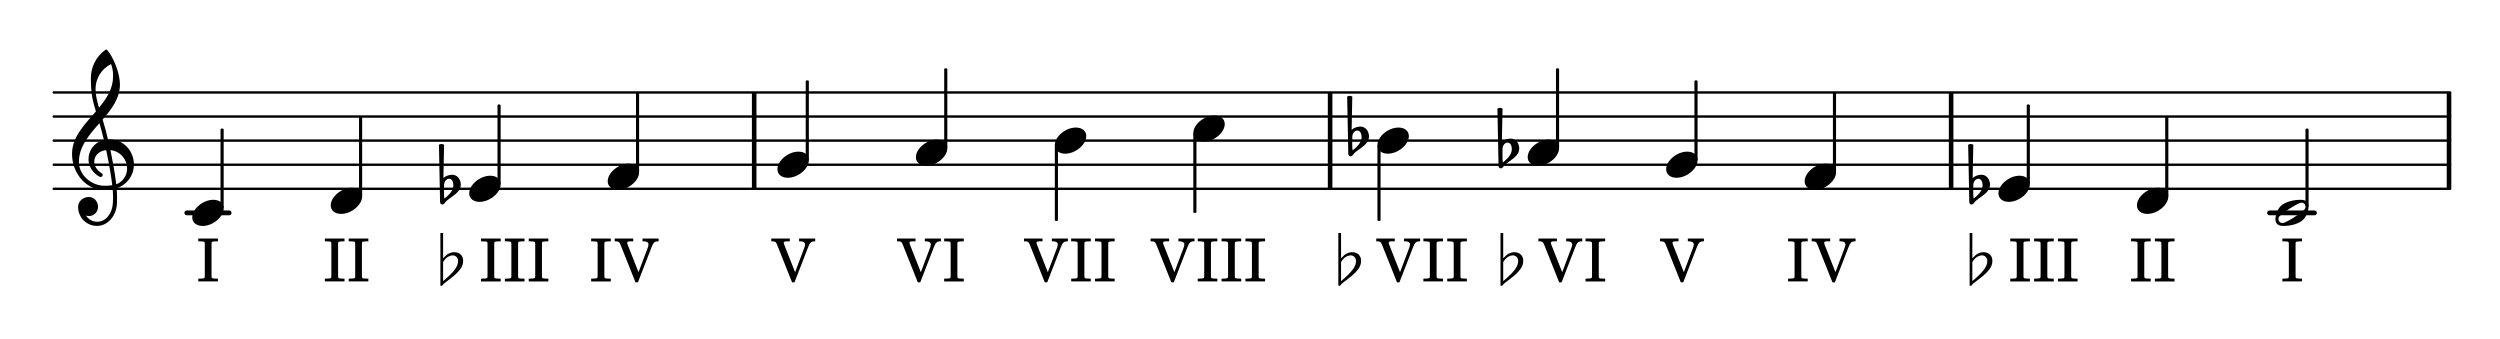
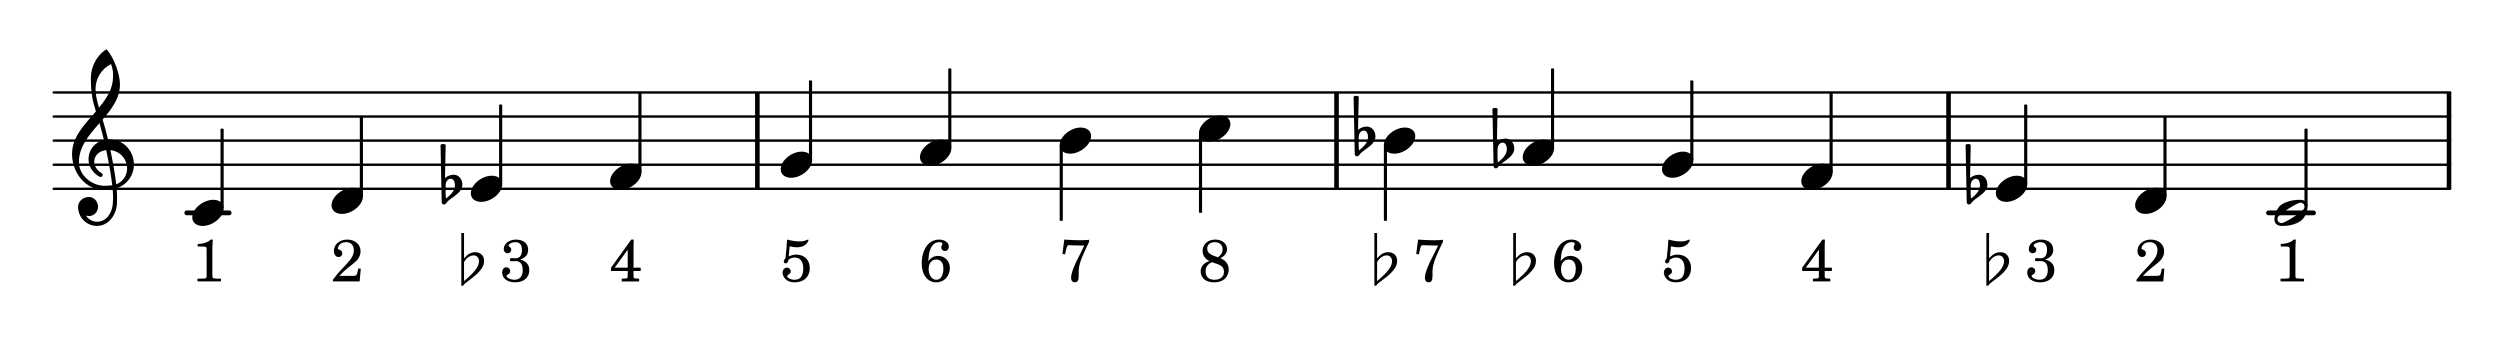
<svg xmlns="http://www.w3.org/2000/svg" xmlns:xlink="http://www.w3.org/1999/xlink" width="517pt" height="70pt" viewBox="0 0 517 70">
  <defs>
    <g>
      <g id="glyph-0-0">
        <path d="M 4.344 -2.703 C 2.25 -2.703 0 -0.844 0 0.938 C 0 1.984 0.844 2.703 2.156 2.703 C 4.25 2.703 6.5 0.844 6.5 -0.938 C 6.5 -1.984 5.656 -2.703 4.344 -2.703 Z M 4.344 -2.703 " />
      </g>
      <g id="glyph-0-1">
        <path d="M 5.297 12.656 L 5.312 11.797 L 5.234 11.797 C 4.266 11.797 3.422 11.281 2.906 10.5 C 3.109 10.578 3.312 10.625 3.531 10.625 C 4.562 10.625 5.422 9.766 5.422 8.719 C 5.422 7.609 4.609 6.672 3.531 6.672 C 2.344 6.672 1.297 7.562 1.297 8.719 C 1.297 10.891 3.031 12.656 5.172 12.656 Z M 9.188 4.047 C 8.938 1.812 8.359 -1.234 7.984 -3.016 C 10.125 -2.781 11.438 -1.016 11.438 0.781 C 11.438 2.25 10.531 3.562 9.188 4.047 Z M 1.469 -0.562 C 1.469 -3.75 3.578 -6.172 5.719 -8.594 C 6.062 -7.438 6.359 -6.25 6.641 -5.094 C 4.609 -4.641 3.453 -2.922 3.453 -1.172 C 3.453 1.312 5.656 2.547 5.953 2.547 C 6.203 2.547 6.391 2.328 6.391 2.109 C 6.391 2.016 6.359 1.906 6.25 1.812 C 5.141 1.172 4.641 0.234 4.641 -0.641 C 4.641 -1.797 5.531 -2.844 7.109 -3.016 C 7.797 0.203 8.234 2.969 8.359 4.25 C 7.672 4.359 6.75 4.359 6.734 4.359 C 4.281 4.359 1.469 2.328 1.469 -0.562 Z M 4.984 -11.016 C 2.656 -8.328 0.047 -5.75 0.047 -2.234 C 0.047 1.641 2.828 5.219 6.672 5.219 C 7.562 5.219 8.344 5.078 8.453 5.062 C 8.5 5.672 8.531 6.281 8.531 6.891 C 8.531 7.25 8.5 7.625 8.484 7.984 C 8.359 9.953 7.172 11.75 5.312 11.797 L 5.297 12.656 C 7.562 12.594 9.188 10.484 9.328 8.109 C 9.344 7.734 9.359 7.328 9.359 6.953 C 9.359 6.25 9.328 5.562 9.266 4.859 C 11.375 4.188 12.844 2.219 12.844 -0.047 C 12.844 -2.688 10.844 -5.234 7.75 -5.234 C 7.625 -5.234 7.531 -5.219 7.484 -5.219 C 7.156 -6.594 6.797 -7.984 6.375 -9.344 C 8.25 -11.516 9.953 -13.75 9.953 -16.594 C 9.953 -18.844 8.672 -22.141 7.312 -23.734 C 7.188 -23.828 7.031 -23.828 6.906 -23.734 C 5.047 -22.375 3.938 -20.203 3.938 -17.906 C 3.938 -14.406 4.406 -12.922 4.984 -11.016 Z M 8.531 -18.25 C 8.531 -15.734 7.219 -13.719 5.625 -11.797 C 5.141 -13.375 4.906 -14.625 4.906 -15.656 C 4.906 -17.844 6.156 -19.859 8.125 -20.812 C 8.547 -19.562 8.531 -18.922 8.531 -18.25 Z M 8.531 -18.25 " />
      </g>
      <g id="glyph-0-2">
        <path d="M 0.531 -0.812 C 0.562 -1.469 0.969 -2.078 1.594 -2.078 C 2.172 -2.078 2.453 -1.391 2.453 -0.734 C 2.453 0.438 1.5 1.281 0.594 2.031 C 0.531 1.594 0.516 1.156 0.516 0.719 L 0.516 0.5 Z M -0.297 2.75 C -0.297 3.031 -0.094 3.25 0.156 3.25 C 0.578 3.25 0.75 2.75 1.062 2.484 C 2.266 1.453 3.984 0.719 3.984 -0.875 C 3.984 -1.953 3.25 -2.906 2.219 -2.906 C 1.547 -2.906 0.891 -2.656 0.391 -2.234 L 0.531 -9.109 C 0.375 -9.203 0.172 -9.266 0 -9.266 C -0.172 -9.266 -0.375 -9.203 -0.531 -9.109 Z M -0.297 2.75 " />
      </g>
      <g id="glyph-0-3">
        <path d="M 6.25 -1.297 C 6.25 -1.094 6.172 -0.891 6.031 -0.734 C 5.5 -0.078 2.234 2.109 1.453 2.109 C 1 2.109 0.625 1.75 0.625 1.297 C 0.625 1.094 0.672 0.891 0.812 0.734 C 1.359 0.078 4.641 -2.109 5.422 -2.109 C 5.875 -2.109 6.25 -1.75 6.25 -1.297 Z M 5.219 -2.703 C 3.234 -2.703 1.969 -2.047 1.469 -1.719 C 0.312 -0.938 0 0.781 0 1.297 C 0 2.438 0.844 2.703 1.656 2.703 C 3.641 2.703 4.875 2.047 5.375 1.719 C 6.531 0.938 6.859 -0.781 6.859 -1.297 C 6.859 -2.438 6.031 -2.703 5.219 -2.703 Z M 5.219 -2.703 " />
      </g>
      <g id="glyph-1-0">
-         <path d="M 0.469 -8.297 L 0.719 -8.297 C 1.422 -8.281 1.641 -8.25 1.75 -8.125 C 1.812 -8.016 1.812 -7.984 1.812 -7.359 L 1.812 -1.516 C 1.812 -0.891 1.812 -0.859 1.75 -0.75 C 1.641 -0.625 1.422 -0.578 0.719 -0.578 L 0.469 -0.578 L 0.469 0 L 4.531 0 L 4.531 -0.578 L 4.297 -0.578 C 3.609 -0.578 3.375 -0.609 3.266 -0.75 C 3.203 -0.859 3.203 -0.891 3.203 -1.516 L 3.203 -7.359 C 3.203 -8 3.203 -8.016 3.266 -8.125 C 3.375 -8.25 3.594 -8.281 4.297 -8.297 L 4.531 -8.297 L 4.531 -8.875 L 0.469 -8.875 Z M 0.469 -8.297 " />
+         <path d="M 3.953 -8.656 C 3.547 -8.156 2.406 -7.766 1.281 -7.75 L 1.281 -7.219 L 2.359 -7.219 C 3.078 -7.203 3.141 -7.125 3.125 -6.438 L 3.125 -1.516 C 3.125 -0.891 3.125 -0.859 3.047 -0.75 C 2.953 -0.625 2.719 -0.578 2.031 -0.578 L 1.234 -0.578 L 1.234 0 L 6.094 0 L 6.094 -0.578 L 5.422 -0.578 C 4.734 -0.578 4.5 -0.625 4.406 -0.75 C 4.312 -0.859 4.312 -0.875 4.312 -1.516 L 4.312 -6.594 C 4.312 -7.281 4.344 -7.859 4.406 -8.656 Z M 3.953 -8.656 " />
      </g>
      <g id="glyph-1-1">
-         <path d="M 4.828 -1.906 L 2.578 -7.609 C 2.516 -7.766 2.484 -7.938 2.484 -8 C 2.484 -8.219 2.688 -8.297 3.25 -8.297 L 3.734 -8.297 L 3.734 -8.875 L -0.094 -8.875 L -0.094 -8.297 L 0.141 -8.297 C 0.719 -8.281 0.891 -8.156 1.094 -7.609 L 4.203 0.188 L 4.703 0.188 L 7.531 -7.094 C 7.891 -8.047 8.156 -8.281 8.859 -8.297 L 8.984 -8.297 L 8.984 -8.875 L 5.656 -8.875 L 5.656 -8.297 L 5.891 -8.297 C 6.516 -8.297 6.891 -8.047 6.891 -7.656 C 6.891 -7.484 6.828 -7.219 6.734 -6.969 Z M 4.828 -1.906 " />
+         <path d="M 6.203 -2.656 L 5.672 -2.656 L 5.547 -2.031 C 5.391 -1.234 5.281 -1.156 4.531 -1.156 L 1.766 -1.156 C 2.625 -2.047 2.906 -2.297 3.688 -2.922 C 4.812 -3.781 5.281 -4.203 5.578 -4.578 C 5.969 -5.109 6.156 -5.656 6.156 -6.266 C 6.156 -7.656 5 -8.656 3.391 -8.656 C 1.828 -8.656 0.641 -7.656 0.641 -6.344 C 0.641 -5.578 1.031 -5.047 1.609 -5.047 C 2.062 -5.047 2.375 -5.344 2.375 -5.797 C 2.375 -6.094 2.203 -6.375 1.938 -6.5 C 1.484 -6.672 1.469 -6.703 1.469 -6.859 C 1.469 -7.047 1.594 -7.328 1.766 -7.531 C 2.062 -7.922 2.562 -8.125 3.141 -8.125 C 4.172 -8.125 4.766 -7.5 4.766 -6.469 C 4.766 -5.562 4.344 -4.734 3.312 -3.656 C 2.406 -2.688 1.844 -2.094 1.641 -1.859 C 1.188 -1.344 0.969 -1.062 0.438 -0.344 L 0.438 0 L 5.969 0 Z M 6.203 -2.656 " />
+       </g>
+       <g id="glyph-1-2">
+         <path d="M 4.25 -4.531 C 5.375 -4.938 5.891 -5.562 5.891 -6.547 C 5.891 -7.828 4.906 -8.656 3.375 -8.656 C 1.938 -8.656 0.844 -7.812 0.844 -6.688 C 0.844 -6.188 1.188 -5.828 1.656 -5.828 C 2.094 -5.828 2.391 -6.125 2.391 -6.562 C 2.391 -6.844 2.281 -7 2 -7.188 C 1.875 -7.281 1.844 -7.328 1.844 -7.422 C 1.844 -7.766 2.562 -8.125 3.266 -8.125 C 4.141 -8.125 4.609 -7.578 4.609 -6.531 C 4.609 -5.391 4.141 -4.781 3.266 -4.781 C 3.156 -4.781 2.953 -4.797 2.766 -4.812 C 2.672 -4.828 2.562 -4.828 2.5 -4.828 C 2.234 -4.828 2.109 -4.703 2.109 -4.484 C 2.109 -4.281 2.219 -4.188 2.5 -4.188 C 2.562 -4.188 2.672 -4.188 2.781 -4.188 C 3.031 -4.203 3.219 -4.203 3.359 -4.203 C 4.266 -4.203 4.766 -3.547 4.766 -2.344 C 4.766 -1.062 4.141 -0.344 3.031 -0.344 C 2.266 -0.344 1.422 -0.766 1.422 -1.141 C 1.422 -1.25 1.453 -1.281 1.688 -1.422 C 2.031 -1.625 2.172 -1.828 2.172 -2.141 C 2.172 -2.578 1.828 -2.922 1.391 -2.922 C 0.859 -2.922 0.516 -2.484 0.516 -1.828 C 0.516 -0.641 1.609 0.188 3.188 0.188 C 4.969 0.188 6.125 -0.797 6.125 -2.312 C 6.125 -3.469 5.531 -4.172 4.25 -4.531 Z M 4.25 -4.531 " />
+       </g>
+       <g id="glyph-1-3">
+         <path d="M 4.531 -8.656 L 0.344 -2.844 L 0.344 -2.156 L 3.797 -2.156 L 3.797 -1.516 C 3.797 -0.891 3.797 -0.859 3.719 -0.75 C 3.625 -0.609 3.391 -0.578 2.688 -0.578 L 2.562 -0.578 L 2.562 0 L 6.156 0 L 6.156 -0.578 L 6.094 -0.578 C 5.391 -0.578 5.172 -0.609 5.062 -0.75 C 5 -0.859 5 -0.875 5 -1.516 L 5 -2.156 L 6.484 -2.156 L 6.484 -2.844 L 5 -2.844 L 5 -6.203 C 5 -7.734 5 -7.766 5.047 -8.656 Z M 3.797 -2.844 L 1.094 -2.844 L 3.797 -6.562 Z M 3.797 -2.844 " />
+       </g>
+       <g id="glyph-1-4">
+         <path d="M 2.016 -7.266 C 2.688 -7.109 3.016 -7.062 3.5 -7.062 C 4.547 -7.062 5.312 -7.422 5.719 -8.109 C 5.859 -8.328 5.906 -8.453 5.906 -8.547 C 5.906 -8.625 5.875 -8.656 5.797 -8.656 C 5.766 -8.656 5.719 -8.641 5.641 -8.609 C 5.047 -8.344 4.719 -8.281 4.016 -8.281 C 3.219 -8.281 2.734 -8.359 1.469 -8.656 C 1.422 -7.625 1.312 -6.312 1.141 -4.781 C 0.891 -4.516 0.797 -4.359 0.797 -4.156 C 0.797 -3.891 0.953 -3.734 1.188 -3.734 C 1.516 -3.734 1.703 -4 1.75 -4.484 C 2.172 -4.797 2.578 -4.938 3.078 -4.938 C 4.188 -4.938 4.828 -4.094 4.828 -2.688 C 4.828 -1.859 4.625 -1.156 4.25 -0.781 C 4.016 -0.516 3.5 -0.344 3 -0.344 C 2.266 -0.344 1.5 -0.719 1.5 -1.109 C 1.5 -1.188 1.578 -1.297 1.719 -1.375 C 2.109 -1.609 2.219 -1.766 2.219 -2.109 C 2.219 -2.531 1.875 -2.859 1.438 -2.859 C 0.953 -2.859 0.547 -2.406 0.547 -1.828 C 0.547 -1.219 0.906 -0.609 1.469 -0.219 C 1.875 0.047 2.375 0.188 3.031 0.188 C 4.953 0.188 6.172 -0.953 6.172 -2.75 C 6.172 -4.422 5.062 -5.547 3.391 -5.547 C 2.859 -5.547 2.484 -5.453 1.812 -5.172 Z M 2.016 -7.266 " />
+       </g>
+       <g id="glyph-1-5">
+         <path d="M 1.875 -4.188 C 2 -5.719 2.062 -6.125 2.344 -6.75 C 2.688 -7.625 3.344 -8.125 4.125 -8.125 C 4.547 -8.125 4.812 -8 4.812 -7.766 C 4.812 -7.719 4.797 -7.688 4.75 -7.594 C 4.625 -7.359 4.562 -7.188 4.562 -7.016 C 4.562 -6.609 4.875 -6.297 5.312 -6.297 C 5.797 -6.297 6.125 -6.672 6.125 -7.188 C 6.125 -8.031 5.281 -8.656 4.109 -8.656 C 3.094 -8.656 2.156 -8.172 1.562 -7.359 C 0.891 -6.406 0.516 -5.125 0.516 -3.781 C 0.516 -1.375 1.703 0.188 3.516 0.188 C 4.312 0.188 4.984 -0.094 5.5 -0.625 C 6.031 -1.172 6.344 -1.969 6.344 -2.75 C 6.344 -4.203 5.312 -5.281 3.906 -5.281 C 3.078 -5.281 2.453 -4.953 1.875 -4.188 Z M 3.562 -4.531 C 4.469 -4.531 5 -3.844 5 -2.672 C 5 -1.234 4.438 -0.344 3.547 -0.344 C 2.969 -0.344 2.547 -0.641 2.25 -1.234 C 2.047 -1.625 1.953 -2.047 1.953 -2.5 C 1.953 -3.766 2.562 -4.531 3.562 -4.531 Z M 3.562 -4.531 " />
+       </g>
+       <g id="glyph-1-6">
+         <path d="M 0.719 -5.688 L 1.266 -5.594 L 1.484 -6.562 C 1.672 -7.375 1.766 -7.5 2.109 -7.5 C 2.172 -7.5 2.281 -7.5 2.391 -7.484 C 3.891 -7.422 3.891 -7.422 4.469 -7.422 C 4.625 -7.422 4.906 -7.422 5.25 -7.422 L 4.422 -5.75 C 3.5 -3.938 3.391 -3.719 3.094 -2.953 C 2.703 -2.031 2.516 -1.25 2.516 -0.734 C 2.516 -0.172 2.797 0.172 3.281 0.172 C 3.875 0.172 4.109 -0.219 4.094 -1.297 C 4.031 -3.062 4.25 -3.922 5.578 -6.797 C 5.75 -7.188 5.938 -7.578 6.125 -7.953 C 6.141 -7.984 6.172 -8.094 6.25 -8.25 L 6.25 -8.609 C 5.516 -8.547 5.109 -8.516 4.359 -8.516 C 3.281 -8.516 2.438 -8.562 1.109 -8.656 Z M 0.719 -5.688 " />
+       </g>
+       <g id="glyph-1-7">
+         <path d="M 4.594 -4.797 C 5.516 -5.281 5.953 -5.906 5.953 -6.703 C 5.953 -7.828 4.938 -8.656 3.5 -8.656 C 2 -8.656 0.906 -7.672 0.906 -6.312 C 0.906 -5.781 1.109 -5.219 1.453 -4.844 C 1.656 -4.594 1.859 -4.469 2.297 -4.234 C 1.766 -4.016 1.531 -3.891 1.25 -3.672 C 0.781 -3.281 0.5 -2.688 0.5 -2.062 C 0.5 -1.391 0.844 -0.719 1.359 -0.344 C 1.828 0 2.5 0.188 3.281 0.188 C 4.188 0.188 4.953 -0.062 5.469 -0.5 C 5.984 -0.969 6.312 -1.719 6.312 -2.469 C 6.312 -3.172 6.031 -3.797 5.531 -4.25 C 5.281 -4.469 5.062 -4.594 4.594 -4.797 Z M 3.281 -5.281 C 2.281 -5.641 1.859 -6.109 1.859 -6.828 C 1.859 -7.609 2.5 -8.125 3.469 -8.125 C 4.422 -8.125 5.047 -7.531 5.047 -6.625 C 5.047 -5.984 4.797 -5.578 4.094 -4.984 Z M 4 -3.578 C 4.938 -3.25 5.328 -2.766 5.328 -1.953 C 5.328 -0.969 4.547 -0.344 3.344 -0.344 C 2.188 -0.344 1.531 -0.969 1.531 -2.062 C 1.531 -2.984 1.906 -3.547 2.859 -3.984 Z M 4 -3.578 " />
      </g>
      <g id="glyph-2-0">
        <path d="M 4.312 -10.016 L 4.312 0.891 L 4.672 0.891 C 4.969 0.484 5.156 0.312 5.844 -0.172 C 6.625 -0.734 7.422 -1.406 7.922 -1.938 C 8.719 -2.797 9.016 -3.438 9.016 -4.297 C 9.016 -5.344 8.266 -6.047 7.188 -6.047 C 6.812 -6.047 6.422 -5.953 6.031 -5.766 C 5.688 -5.578 5.391 -5.344 4.875 -4.781 L 4.875 -10.016 Z M 4.875 -4.016 C 5.344 -4.75 5.672 -5.031 6.281 -5.281 C 6.5 -5.344 6.688 -5.391 6.875 -5.391 C 7.484 -5.391 7.969 -4.891 7.969 -4.25 C 7.969 -3.094 7.219 -2.062 4.875 -0.062 Z M 4.875 -4.016 " />
      </g>
    </g>
  </defs>
-   <path fill="none" stroke-width="9.465" stroke-linecap="butt" stroke-linejoin="miter" stroke="rgb(0%, 0%, 0%)" stroke-opacity="1" stroke-miterlimit="10" d="M 2159.648 7939.57 L 2159.648 8138.828 " transform="matrix(0.1, 0, 0, -0.1, -60, 833)" />
+   <path fill="none" stroke-width="9.465" stroke-linecap="butt" stroke-linejoin="miter" stroke="rgb(0%, 0%, 0%)" stroke-opacity="1" stroke-miterlimit="10" d="M 2166.211 7939.57 L 2166.211 8138.828 " transform="matrix(0.1, 0, 0, -0.1, -60, 833)" />
  <path fill="none" stroke-width="4.981" stroke-linecap="round" stroke-linejoin="miter" stroke="rgb(0%, 0%, 0%)" stroke-opacity="1" stroke-miterlimit="10" d="M 711.133 7939.57 L 5666.797 7939.57 " transform="matrix(0.1, 0, 0, -0.1, -60, 833)" />
  <path fill="none" stroke-width="4.981" stroke-linecap="round" stroke-linejoin="miter" stroke="rgb(0%, 0%, 0%)" stroke-opacity="1" stroke-miterlimit="10" d="M 711.133 7989.375 L 5666.797 7989.375 " transform="matrix(0.1, 0, 0, -0.1, -60, 833)" />
  <path fill="none" stroke-width="4.981" stroke-linecap="round" stroke-linejoin="miter" stroke="rgb(0%, 0%, 0%)" stroke-opacity="1" stroke-miterlimit="10" d="M 711.133 8039.219 L 5666.797 8039.219 " transform="matrix(0.1, 0, 0, -0.1, -60, 833)" />
  <path fill="none" stroke-width="4.981" stroke-linecap="round" stroke-linejoin="miter" stroke="rgb(0%, 0%, 0%)" stroke-opacity="1" stroke-miterlimit="10" d="M 711.133 8089.023 L 5666.797 8089.023 " transform="matrix(0.1, 0, 0, -0.1, -60, 833)" />
  <path fill="none" stroke-width="4.981" stroke-linecap="round" stroke-linejoin="miter" stroke="rgb(0%, 0%, 0%)" stroke-opacity="1" stroke-miterlimit="10" d="M 711.133 8138.828 L 5666.797 8138.828 " transform="matrix(0.1, 0, 0, -0.1, -60, 833)" />
  <path fill="none" stroke-width="9.465" stroke-linecap="butt" stroke-linejoin="miter" stroke="rgb(0%, 0%, 0%)" stroke-opacity="1" stroke-miterlimit="10" d="M 5664.57 7939.57 L 5664.57 8138.828 " transform="matrix(0.1, 0, 0, -0.1, -60, 833)" />
-   <path fill="none" stroke-width="9.465" stroke-linecap="butt" stroke-linejoin="miter" stroke="rgb(0%, 0%, 0%)" stroke-opacity="1" stroke-miterlimit="10" d="M 4634.922 7939.57 L 4634.922 8138.828 " transform="matrix(0.1, 0, 0, -0.1, -60, 833)" />
-   <path fill="none" stroke-width="9.963" stroke-linecap="round" stroke-linejoin="miter" stroke="rgb(0%, 0%, 0%)" stroke-opacity="1" stroke-miterlimit="10" d="M 5293.398 7889.766 L 5386.328 7889.766 " transform="matrix(0.1, 0, 0, -0.1, -60, 833)" />
+   <path fill="none" stroke-width="9.465" stroke-linecap="butt" stroke-linejoin="miter" stroke="rgb(0%, 0%, 0%)" stroke-opacity="1" stroke-miterlimit="10" d="M 4629.57 7939.57 L 4629.57 8138.828 " transform="matrix(0.1, 0, 0, -0.1, -60, 833)" />
+   <path fill="none" stroke-width="9.963" stroke-linecap="round" stroke-linejoin="miter" stroke="rgb(0%, 0%, 0%)" stroke-opacity="1" stroke-miterlimit="10" d="M 5291.328 7889.766 L 5384.297 7889.766 " transform="matrix(0.1, 0, 0, -0.1, -60, 833)" />
  <path fill="none" stroke-width="9.963" stroke-linecap="round" stroke-linejoin="miter" stroke="rgb(0%, 0%, 0%)" stroke-opacity="1" stroke-miterlimit="10" d="M 986.328 7889.766 L 1073.828 7889.766 " transform="matrix(0.1, 0, 0, -0.1, -60, 833)" />
-   <path fill="none" stroke-width="9.465" stroke-linecap="butt" stroke-linejoin="miter" stroke="rgb(0%, 0%, 0%)" stroke-opacity="1" stroke-miterlimit="10" d="M 3350.664 7939.57 L 3350.664 8138.828 " transform="matrix(0.1, 0, 0, -0.1, -60, 833)" />
+   <path fill="none" stroke-width="9.465" stroke-linecap="butt" stroke-linejoin="miter" stroke="rgb(0%, 0%, 0%)" stroke-opacity="1" stroke-miterlimit="10" d="M 3363.945 7939.57 L 3363.945 8138.828 " transform="matrix(0.1, 0, 0, -0.1, -60, 833)" />
  <g fill="rgb(0%, 0%, 0%)" fill-opacity="1">
    <use xlink:href="#glyph-0-0" x="39.758" y="44.023" />
  </g>
  <g fill="rgb(0%, 0%, 0%)" fill-opacity="1">
    <use xlink:href="#glyph-0-1" x="14.851" y="34.06" />
  </g>
  <g fill="rgb(0%, 0%, 0%)" fill-opacity="1">
-     <use xlink:href="#glyph-1-0" x="40.54" y="58.2" />
+     <use xlink:href="#glyph-1-0" x="39.604" y="58.2" />
  </g>
  <path fill="none" stroke-width="3.985" stroke-linecap="butt" stroke-linejoin="round" stroke="rgb(0%, 0%, 0%)" stroke-opacity="1" stroke-miterlimit="10" d="M 1058.047 7901.016 L 1060.547 7901.016 L 1060.547 8062.109 L 1058.047 8062.109 Z M 1058.047 7901.016 " transform="matrix(0.1, 0, 0, -0.1, -60, 833)" />
  <path fill-rule="nonzero" fill="rgb(0%, 0%, 0%)" fill-opacity="1" d="M 45.805 42.898 L 46.055 42.898 L 46.055 26.789 L 45.805 26.789 Z M 45.805 42.898 " />
  <g fill="rgb(0%, 0%, 0%)" fill-opacity="1">
-     <use xlink:href="#glyph-0-0" x="68.396" y="41.532" />
-   </g>
-   <g fill="rgb(0%, 0%, 0%)" fill-opacity="1">
-     <use xlink:href="#glyph-1-0" x="66.712" y="58.2" />
-   </g>
-   <g fill="rgb(0%, 0%, 0%)" fill-opacity="1">
-     <use xlink:href="#glyph-1-0" x="71.644" y="58.2" />
-   </g>
-   <path fill="none" stroke-width="3.985" stroke-linecap="butt" stroke-linejoin="round" stroke="rgb(0%, 0%, 0%)" stroke-opacity="1" stroke-miterlimit="10" d="M 1344.453 7925.938 L 1346.953 7925.938 L 1346.953 8087.031 L 1344.453 8087.031 Z M 1344.453 7925.938 " transform="matrix(0.1, 0, 0, -0.1, -60, 833)" />
-   <path fill-rule="nonzero" fill="rgb(0%, 0%, 0%)" fill-opacity="1" d="M 74.445 40.406 L 74.691 40.406 L 74.691 24.297 L 74.445 24.297 Z M 74.445 40.406 " />
-   <g fill="rgb(0%, 0%, 0%)" fill-opacity="1">
-     <use xlink:href="#glyph-0-0" x="97.034" y="39.042" />
-   </g>
-   <g fill="rgb(0%, 0%, 0%)" fill-opacity="1">
-     <use xlink:href="#glyph-1-0" x="99.007" y="58.201" />
-   </g>
-   <g fill="rgb(0%, 0%, 0%)" fill-opacity="1">
-     <use xlink:href="#glyph-1-0" x="103.939" y="58.201" />
-   </g>
-   <g fill="rgb(0%, 0%, 0%)" fill-opacity="1">
-     <use xlink:href="#glyph-1-0" x="108.872" y="58.201" />
-   </g>
-   <g fill="rgb(0%, 0%, 0%)" fill-opacity="1">
-     <use xlink:href="#glyph-2-0" x="86.761" y="58.201" />
-   </g>
-   <path fill="none" stroke-width="3.985" stroke-linecap="butt" stroke-linejoin="round" stroke="rgb(0%, 0%, 0%)" stroke-opacity="1" stroke-miterlimit="10" d="M 1630.82 7950.859 L 1633.32 7950.859 L 1633.32 8111.953 L 1630.82 8111.953 Z M 1630.82 7950.859 " transform="matrix(0.1, 0, 0, -0.1, -60, 833)" />
-   <path fill-rule="nonzero" fill="rgb(0%, 0%, 0%)" fill-opacity="1" d="M 103.082 37.914 L 103.332 37.914 L 103.332 21.809 L 103.082 21.809 Z M 103.082 37.914 " />
-   <g fill="rgb(0%, 0%, 0%)" fill-opacity="1">
-     <use xlink:href="#glyph-0-2" x="91.305" y="39.042" />
-   </g>
-   <g fill="rgb(0%, 0%, 0%)" fill-opacity="1">
-     <use xlink:href="#glyph-0-0" x="125.672" y="36.551" />
-   </g>
-   <g fill="rgb(0%, 0%, 0%)" fill-opacity="1">
-     <use xlink:href="#glyph-1-0" x="121.777" y="58.201" />
-   </g>
-   <g fill="rgb(0%, 0%, 0%)" fill-opacity="1">
-     <use xlink:href="#glyph-1-1" x="127.219" y="58.201" />
-   </g>
-   <path fill="none" stroke-width="3.985" stroke-linecap="butt" stroke-linejoin="round" stroke="rgb(0%, 0%, 0%)" stroke-opacity="1" stroke-miterlimit="10" d="M 1917.227 7975.742 L 1919.688 7975.742 L 1919.688 8136.836 L 1917.227 8136.836 Z M 1917.227 7975.742 " transform="matrix(0.1, 0, 0, -0.1, -60, 833)" />
-   <path fill-rule="nonzero" fill="rgb(0%, 0%, 0%)" fill-opacity="1" d="M 131.719 35.426 L 131.969 35.426 L 131.969 19.316 L 131.719 19.316 Z M 131.719 35.426 " />
-   <g fill="rgb(0%, 0%, 0%)" fill-opacity="1">
-     <use xlink:href="#glyph-0-0" x="160.772" y="34.061" />
-   </g>
-   <g fill="rgb(0%, 0%, 0%)" fill-opacity="1">
-     <use xlink:href="#glyph-1-1" x="159.598" y="58.201" />
-   </g>
-   <path fill="none" stroke-width="3.985" stroke-linecap="butt" stroke-linejoin="round" stroke="rgb(0%, 0%, 0%)" stroke-opacity="1" stroke-miterlimit="10" d="M 2268.203 8000.664 L 2270.703 8000.664 L 2270.703 8161.758 L 2268.203 8161.758 Z M 2268.203 8000.664 " transform="matrix(0.1, 0, 0, -0.1, -60, 833)" />
-   <path fill-rule="nonzero" fill="rgb(0%, 0%, 0%)" fill-opacity="1" d="M 166.82 32.934 L 167.07 32.934 L 167.07 16.824 L 166.82 16.824 Z M 166.82 32.934 " />
-   <g fill="rgb(0%, 0%, 0%)" fill-opacity="1">
-     <use xlink:href="#glyph-0-0" x="189.41" y="31.57" />
-   </g>
-   <g fill="rgb(0%, 0%, 0%)" fill-opacity="1">
-     <use xlink:href="#glyph-1-1" x="185.6" y="58.201" />
-   </g>
-   <g fill="rgb(0%, 0%, 0%)" fill-opacity="1">
-     <use xlink:href="#glyph-1-0" x="194.784" y="58.201" />
-   </g>
-   <path fill="none" stroke-width="3.985" stroke-linecap="butt" stroke-linejoin="round" stroke="rgb(0%, 0%, 0%)" stroke-opacity="1" stroke-miterlimit="10" d="M 2554.609 8025.586 L 2557.07 8025.586 L 2557.07 8186.641 L 2554.609 8186.641 Z M 2554.609 8025.586 " transform="matrix(0.1, 0, 0, -0.1, -60, 833)" />
-   <path fill-rule="nonzero" fill="rgb(0%, 0%, 0%)" fill-opacity="1" d="M 195.457 30.445 L 195.707 30.445 L 195.707 14.336 L 195.457 14.336 Z M 195.457 30.445 " />
-   <g fill="rgb(0%, 0%, 0%)" fill-opacity="1">
-     <use xlink:href="#glyph-0-0" x="218.139" y="29.079" />
-   </g>
-   <g fill="rgb(0%, 0%, 0%)" fill-opacity="1">
-     <use xlink:href="#glyph-1-1" x="211.863" y="58.2" />
-   </g>
-   <g fill="rgb(0%, 0%, 0%)" fill-opacity="1">
-     <use xlink:href="#glyph-1-0" x="221.047" y="58.2" />
-   </g>
-   <g fill="rgb(0%, 0%, 0%)" fill-opacity="1">
-     <use xlink:href="#glyph-1-0" x="225.98" y="58.2" />
-   </g>
-   <path fill="none" stroke-width="3.985" stroke-linecap="butt" stroke-linejoin="round" stroke="rgb(0%, 0%, 0%)" stroke-opacity="1" stroke-miterlimit="10" d="M 2783.398 7875.156 L 2785.859 7875.156 L 2785.859 8027.93 L 2783.398 8027.93 Z M 2783.398 7875.156 " transform="matrix(0.1, 0, 0, -0.1, -60, 833)" />
-   <path fill-rule="nonzero" fill="rgb(0%, 0%, 0%)" fill-opacity="1" d="M 218.34 45.484 L 218.586 45.484 L 218.586 30.207 L 218.34 30.207 Z M 218.34 45.484 " />
-   <g fill="rgb(0%, 0%, 0%)" fill-opacity="1">
-     <use xlink:href="#glyph-0-0" x="246.778" y="26.588" />
-   </g>
-   <g fill="rgb(0%, 0%, 0%)" fill-opacity="1">
-     <use xlink:href="#glyph-1-1" x="238.036" y="58.2" />
-   </g>
-   <g fill="rgb(0%, 0%, 0%)" fill-opacity="1">
-     <use xlink:href="#glyph-1-0" x="247.22" y="58.2" />
-   </g>
-   <g fill="rgb(0%, 0%, 0%)" fill-opacity="1">
-     <use xlink:href="#glyph-1-0" x="252.152" y="58.2" />
-   </g>
-   <g fill="rgb(0%, 0%, 0%)" fill-opacity="1">
-     <use xlink:href="#glyph-1-0" x="257.085" y="58.2" />
-   </g>
-   <path fill="none" stroke-width="3.985" stroke-linecap="butt" stroke-linejoin="round" stroke="rgb(0%, 0%, 0%)" stroke-opacity="1" stroke-miterlimit="10" d="M 3069.766 7891.758 L 3072.266 7891.758 L 3072.266 8052.852 L 3069.766 8052.852 Z M 3069.766 7891.758 " transform="matrix(0.1, 0, 0, -0.1, -60, 833)" />
-   <path fill-rule="nonzero" fill="rgb(0%, 0%, 0%)" fill-opacity="1" d="M 246.977 43.824 L 247.227 43.824 L 247.227 27.715 L 246.977 27.715 Z M 246.977 43.824 " />
-   <g fill="rgb(0%, 0%, 0%)" fill-opacity="1">
-     <use xlink:href="#glyph-0-0" x="284.854" y="29.079" />
-   </g>
-   <g fill="rgb(0%, 0%, 0%)" fill-opacity="1">
-     <use xlink:href="#glyph-1-1" x="284.7" y="58.2" />
-   </g>
-   <g fill="rgb(0%, 0%, 0%)" fill-opacity="1">
-     <use xlink:href="#glyph-1-0" x="293.884" y="58.2" />
-   </g>
-   <g fill="rgb(0%, 0%, 0%)" fill-opacity="1">
-     <use xlink:href="#glyph-1-0" x="298.817" y="58.2" />
-   </g>
-   <g fill="rgb(0%, 0%, 0%)" fill-opacity="1">
-     <use xlink:href="#glyph-2-0" x="272.455" y="58.2" />
-   </g>
-   <path fill="none" stroke-width="3.985" stroke-linecap="butt" stroke-linejoin="round" stroke="rgb(0%, 0%, 0%)" stroke-opacity="1" stroke-miterlimit="10" d="M 3450.547 7875.156 L 3453.008 7875.156 L 3453.008 8027.93 L 3450.547 8027.93 Z M 3450.547 7875.156 " transform="matrix(0.1, 0, 0, -0.1, -60, 833)" />
-   <path fill-rule="nonzero" fill="rgb(0%, 0%, 0%)" fill-opacity="1" d="M 285.055 45.484 L 285.301 45.484 L 285.301 30.207 L 285.055 30.207 Z M 285.055 45.484 " />
-   <g fill="rgb(0%, 0%, 0%)" fill-opacity="1">
-     <use xlink:href="#glyph-0-2" x="279.125" y="29.079" />
-   </g>
-   <g fill="rgb(0%, 0%, 0%)" fill-opacity="1">
-     <use xlink:href="#glyph-0-0" x="315.923" y="31.57" />
-   </g>
-   <g fill="rgb(0%, 0%, 0%)" fill-opacity="1">
-     <use xlink:href="#glyph-1-1" x="318.236" y="58.201" />
-   </g>
-   <g fill="rgb(0%, 0%, 0%)" fill-opacity="1">
-     <use xlink:href="#glyph-1-0" x="327.42" y="58.201" />
-   </g>
-   <g fill="rgb(0%, 0%, 0%)" fill-opacity="1">
-     <use xlink:href="#glyph-2-0" x="305.991" y="58.201" />
-   </g>
-   <path fill="none" stroke-width="3.985" stroke-linecap="butt" stroke-linejoin="round" stroke="rgb(0%, 0%, 0%)" stroke-opacity="1" stroke-miterlimit="10" d="M 3819.727 8025.586 L 3822.227 8025.586 L 3822.227 8186.641 L 3819.727 8186.641 Z M 3819.727 8025.586 " transform="matrix(0.1, 0, 0, -0.1, -60, 833)" />
-   <path fill-rule="nonzero" fill="rgb(0%, 0%, 0%)" fill-opacity="1" d="M 321.973 30.445 L 322.223 30.445 L 322.223 14.336 L 321.973 14.336 Z M 321.973 30.445 " />
-   <g fill="rgb(0%, 0%, 0%)" fill-opacity="1">
-     <use xlink:href="#glyph-0-2" x="310.195" y="31.57" />
-   </g>
-   <g fill="rgb(0%, 0%, 0%)" fill-opacity="1">
-     <use xlink:href="#glyph-0-0" x="344.561" y="34.061" />
-   </g>
-   <g fill="rgb(0%, 0%, 0%)" fill-opacity="1">
-     <use xlink:href="#glyph-1-1" x="343.388" y="58.201" />
-   </g>
-   <path fill="none" stroke-width="3.985" stroke-linecap="butt" stroke-linejoin="round" stroke="rgb(0%, 0%, 0%)" stroke-opacity="1" stroke-miterlimit="10" d="M 4106.094 8000.664 L 4108.594 8000.664 L 4108.594 8161.758 L 4106.094 8161.758 Z M 4106.094 8000.664 " transform="matrix(0.1, 0, 0, -0.1, -60, 833)" />
-   <path fill-rule="nonzero" fill="rgb(0%, 0%, 0%)" fill-opacity="1" d="M 350.609 32.934 L 350.859 32.934 L 350.859 16.824 L 350.609 16.824 Z M 350.609 32.934 " />
-   <g fill="rgb(0%, 0%, 0%)" fill-opacity="1">
-     <use xlink:href="#glyph-0-0" x="373.2" y="36.551" />
-   </g>
-   <g fill="rgb(0%, 0%, 0%)" fill-opacity="1">
-     <use xlink:href="#glyph-1-0" x="369.305" y="58.2" />
-   </g>
-   <g fill="rgb(0%, 0%, 0%)" fill-opacity="1">
-     <use xlink:href="#glyph-1-1" x="374.748" y="58.2" />
-   </g>
-   <path fill="none" stroke-width="3.985" stroke-linecap="butt" stroke-linejoin="round" stroke="rgb(0%, 0%, 0%)" stroke-opacity="1" stroke-miterlimit="10" d="M 4392.461 7975.742 L 4394.961 7975.742 L 4394.961 8136.836 L 4392.461 8136.836 Z M 4392.461 7975.742 " transform="matrix(0.1, 0, 0, -0.1, -60, 833)" />
-   <path fill-rule="nonzero" fill="rgb(0%, 0%, 0%)" fill-opacity="1" d="M 379.246 35.426 L 379.496 35.426 L 379.496 19.316 L 379.246 19.316 Z M 379.246 35.426 " />
-   <g fill="rgb(0%, 0%, 0%)" fill-opacity="1">
-     <use xlink:href="#glyph-0-0" x="413.279" y="39.042" />
-   </g>
-   <g fill="rgb(0%, 0%, 0%)" fill-opacity="1">
-     <use xlink:href="#glyph-1-0" x="415.252" y="58.201" />
-   </g>
-   <g fill="rgb(0%, 0%, 0%)" fill-opacity="1">
-     <use xlink:href="#glyph-1-0" x="420.184" y="58.201" />
-   </g>
-   <g fill="rgb(0%, 0%, 0%)" fill-opacity="1">
-     <use xlink:href="#glyph-1-0" x="425.117" y="58.201" />
-   </g>
-   <g fill="rgb(0%, 0%, 0%)" fill-opacity="1">
-     <use xlink:href="#glyph-2-0" x="403.006" y="58.201" />
-   </g>
-   <path fill="none" stroke-width="3.985" stroke-linecap="butt" stroke-linejoin="round" stroke="rgb(0%, 0%, 0%)" stroke-opacity="1" stroke-miterlimit="10" d="M 4793.281 7950.859 L 4795.781 7950.859 L 4795.781 8111.953 L 4793.281 8111.953 Z M 4793.281 7950.859 " transform="matrix(0.1, 0, 0, -0.1, -60, 833)" />
-   <path fill-rule="nonzero" fill="rgb(0%, 0%, 0%)" fill-opacity="1" d="M 419.328 37.914 L 419.574 37.914 L 419.574 21.809 L 419.328 21.809 Z M 419.328 37.914 " />
-   <g fill="rgb(0%, 0%, 0%)" fill-opacity="1">
-     <use xlink:href="#glyph-0-2" x="407.55" y="39.042" />
-   </g>
-   <g fill="rgb(0%, 0%, 0%)" fill-opacity="1">
-     <use xlink:href="#glyph-0-0" x="441.917" y="41.533" />
-   </g>
-   <g fill="rgb(0%, 0%, 0%)" fill-opacity="1">
-     <use xlink:href="#glyph-1-0" x="440.233" y="58.201" />
-   </g>
-   <g fill="rgb(0%, 0%, 0%)" fill-opacity="1">
-     <use xlink:href="#glyph-1-0" x="445.165" y="58.201" />
-   </g>
-   <path fill="none" stroke-width="3.985" stroke-linecap="butt" stroke-linejoin="round" stroke="rgb(0%, 0%, 0%)" stroke-opacity="1" stroke-miterlimit="10" d="M 5079.648 7925.938 L 5082.148 7925.938 L 5082.148 8087.031 L 5079.648 8087.031 Z M 5079.648 7925.938 " transform="matrix(0.1, 0, 0, -0.1, -60, 833)" />
-   <path fill-rule="nonzero" fill="rgb(0%, 0%, 0%)" fill-opacity="1" d="M 447.965 40.406 L 448.215 40.406 L 448.215 24.297 L 447.965 24.297 Z M 447.965 40.406 " />
-   <g fill="rgb(0%, 0%, 0%)" fill-opacity="1">
-     <use xlink:href="#glyph-0-3" x="470.555" y="44.023" />
-   </g>
-   <g fill="rgb(0%, 0%, 0%)" fill-opacity="1">
-     <use xlink:href="#glyph-1-0" x="471.519" y="58.2" />
-   </g>
-   <path fill="none" stroke-width="3.985" stroke-linecap="butt" stroke-linejoin="round" stroke="rgb(0%, 0%, 0%)" stroke-opacity="1" stroke-miterlimit="10" d="M 5369.688 7904.648 L 5372.188 7904.648 L 5372.188 8062.109 L 5369.688 8062.109 Z M 5369.688 7904.648 " transform="matrix(0.1, 0, 0, -0.1, -60, 833)" />
-   <path fill-rule="nonzero" fill="rgb(0%, 0%, 0%)" fill-opacity="1" d="M 476.969 42.535 L 477.219 42.535 L 477.219 26.789 L 476.969 26.789 Z M 476.969 42.535 " />
+     <use xlink:href="#glyph-0-0" x="68.561" y="41.532" />
+   </g>
+   <g fill="rgb(0%, 0%, 0%)" fill-opacity="1">
+     <use xlink:href="#glyph-1-1" x="68.408" y="58.2" />
+   </g>
+   <path fill="none" stroke-width="3.985" stroke-linecap="butt" stroke-linejoin="round" stroke="rgb(0%, 0%, 0%)" stroke-opacity="1" stroke-miterlimit="10" d="M 1346.094 7925.938 L 1348.594 7925.938 L 1348.594 8087.031 L 1346.094 8087.031 Z M 1346.094 7925.938 " transform="matrix(0.1, 0, 0, -0.1, -60, 833)" />
+   <path fill-rule="nonzero" fill="rgb(0%, 0%, 0%)" fill-opacity="1" d="M 74.609 40.406 L 74.859 40.406 L 74.859 24.297 L 74.609 24.297 Z M 74.609 40.406 " />
+   <g fill="rgb(0%, 0%, 0%)" fill-opacity="1">
+     <use xlink:href="#glyph-0-0" x="97.363" y="39.042" />
+   </g>
+   <g fill="rgb(0%, 0%, 0%)" fill-opacity="1">
+     <use xlink:href="#glyph-1-2" x="103.333" y="58.201" />
+   </g>
+   <g fill="rgb(0%, 0%, 0%)" fill-opacity="1">
+     <use xlink:href="#glyph-2-0" x="91.087" y="58.201" />
+   </g>
+   <path fill="none" stroke-width="3.985" stroke-linecap="butt" stroke-linejoin="round" stroke="rgb(0%, 0%, 0%)" stroke-opacity="1" stroke-miterlimit="10" d="M 1634.102 7950.859 L 1636.602 7950.859 L 1636.602 8111.953 L 1634.102 8111.953 Z M 1634.102 7950.859 " transform="matrix(0.1, 0, 0, -0.1, -60, 833)" />
+   <path fill-rule="nonzero" fill="rgb(0%, 0%, 0%)" fill-opacity="1" d="M 103.41 37.914 L 103.66 37.914 L 103.66 21.809 L 103.41 21.809 Z M 103.41 37.914 " />
+   <g fill="rgb(0%, 0%, 0%)" fill-opacity="1">
+     <use xlink:href="#glyph-0-2" x="91.635" y="39.042" />
+   </g>
+   <g fill="rgb(0%, 0%, 0%)" fill-opacity="1">
+     <use xlink:href="#glyph-0-0" x="126.166" y="36.551" />
+   </g>
+   <g fill="rgb(0%, 0%, 0%)" fill-opacity="1">
+     <use xlink:href="#glyph-1-3" x="126.013" y="58.201" />
+   </g>
+   <path fill="none" stroke-width="3.985" stroke-linecap="butt" stroke-linejoin="round" stroke="rgb(0%, 0%, 0%)" stroke-opacity="1" stroke-miterlimit="10" d="M 1922.148 7975.742 L 1924.648 7975.742 L 1924.648 8136.836 L 1922.148 8136.836 Z M 1922.148 7975.742 " transform="matrix(0.1, 0, 0, -0.1, -60, 833)" />
+   <path fill-rule="nonzero" fill="rgb(0%, 0%, 0%)" fill-opacity="1" d="M 132.215 35.426 L 132.461 35.426 L 132.461 19.316 L 132.215 19.316 Z M 132.215 35.426 " />
+   <g fill="rgb(0%, 0%, 0%)" fill-opacity="1">
+     <use xlink:href="#glyph-0-0" x="161.444" y="34.061" />
+   </g>
+   <g fill="rgb(0%, 0%, 0%)" fill-opacity="1">
+     <use xlink:href="#glyph-1-4" x="161.291" y="58.201" />
+   </g>
+   <path fill="none" stroke-width="3.985" stroke-linecap="butt" stroke-linejoin="round" stroke="rgb(0%, 0%, 0%)" stroke-opacity="1" stroke-miterlimit="10" d="M 2274.922 8000.664 L 2277.422 8000.664 L 2277.422 8161.758 L 2274.922 8161.758 Z M 2274.922 8000.664 " transform="matrix(0.1, 0, 0, -0.1, -60, 833)" />
+   <path fill-rule="nonzero" fill="rgb(0%, 0%, 0%)" fill-opacity="1" d="M 167.492 32.934 L 167.742 32.934 L 167.742 16.824 L 167.492 16.824 Z M 167.492 32.934 " />
+   <g fill="rgb(0%, 0%, 0%)" fill-opacity="1">
+     <use xlink:href="#glyph-0-0" x="190.246" y="31.57" />
+   </g>
+   <g fill="rgb(0%, 0%, 0%)" fill-opacity="1">
+     <use xlink:href="#glyph-1-5" x="190.093" y="58.201" />
+   </g>
+   <path fill="none" stroke-width="3.985" stroke-linecap="butt" stroke-linejoin="round" stroke="rgb(0%, 0%, 0%)" stroke-opacity="1" stroke-miterlimit="10" d="M 2562.969 8025.586 L 2565.43 8025.586 L 2565.43 8186.641 L 2562.969 8186.641 Z M 2562.969 8025.586 " transform="matrix(0.1, 0, 0, -0.1, -60, 833)" />
+   <path fill-rule="nonzero" fill="rgb(0%, 0%, 0%)" fill-opacity="1" d="M 196.297 30.445 L 196.543 30.445 L 196.543 14.336 L 196.297 14.336 Z M 196.297 30.445 " />
+   <g fill="rgb(0%, 0%, 0%)" fill-opacity="1">
+     <use xlink:href="#glyph-0-0" x="219.14" y="29.079" />
+   </g>
+   <g fill="rgb(0%, 0%, 0%)" fill-opacity="1">
+     <use xlink:href="#glyph-1-6" x="218.986" y="58.2" />
+   </g>
+   <path fill="none" stroke-width="3.985" stroke-linecap="butt" stroke-linejoin="round" stroke="rgb(0%, 0%, 0%)" stroke-opacity="1" stroke-miterlimit="10" d="M 2793.398 7875.156 L 2795.898 7875.156 L 2795.898 8027.93 L 2793.398 8027.93 Z M 2793.398 7875.156 " transform="matrix(0.1, 0, 0, -0.1, -60, 833)" />
+   <path fill-rule="nonzero" fill="rgb(0%, 0%, 0%)" fill-opacity="1" d="M 219.34 45.484 L 219.586 45.484 L 219.586 30.207 L 219.34 30.207 Z M 219.34 45.484 " />
+   <g fill="rgb(0%, 0%, 0%)" fill-opacity="1">
+     <use xlink:href="#glyph-0-0" x="247.943" y="26.588" />
+   </g>
+   <g fill="rgb(0%, 0%, 0%)" fill-opacity="1">
+     <use xlink:href="#glyph-1-7" x="247.79" y="58.2" />
+   </g>
+   <path fill="none" stroke-width="3.985" stroke-linecap="butt" stroke-linejoin="round" stroke="rgb(0%, 0%, 0%)" stroke-opacity="1" stroke-miterlimit="10" d="M 3081.406 7891.758 L 3083.906 7891.758 L 3083.906 8052.852 L 3081.406 8052.852 Z M 3081.406 7891.758 " transform="matrix(0.1, 0, 0, -0.1, -60, 833)" />
+   <path fill-rule="nonzero" fill="rgb(0%, 0%, 0%)" fill-opacity="1" d="M 248.141 43.824 L 248.391 43.824 L 248.391 27.715 L 248.141 27.715 Z M 248.141 43.824 " />
+   <g fill="rgb(0%, 0%, 0%)" fill-opacity="1">
+     <use xlink:href="#glyph-0-0" x="286.184" y="29.079" />
+   </g>
+   <g fill="rgb(0%, 0%, 0%)" fill-opacity="1">
+     <use xlink:href="#glyph-1-6" x="292.154" y="58.2" />
+   </g>
+   <g fill="rgb(0%, 0%, 0%)" fill-opacity="1">
+     <use xlink:href="#glyph-2-0" x="279.908" y="58.2" />
+   </g>
+   <path fill="none" stroke-width="3.985" stroke-linecap="butt" stroke-linejoin="round" stroke="rgb(0%, 0%, 0%)" stroke-opacity="1" stroke-miterlimit="10" d="M 3463.828 7875.156 L 3466.328 7875.156 L 3466.328 8027.93 L 3463.828 8027.93 Z M 3463.828 7875.156 " transform="matrix(0.1, 0, 0, -0.1, -60, 833)" />
+   <path fill-rule="nonzero" fill="rgb(0%, 0%, 0%)" fill-opacity="1" d="M 286.383 45.484 L 286.633 45.484 L 286.633 30.207 L 286.383 30.207 Z M 286.383 45.484 " />
+   <g fill="rgb(0%, 0%, 0%)" fill-opacity="1">
+     <use xlink:href="#glyph-0-2" x="280.455" y="29.079" />
+   </g>
+   <g fill="rgb(0%, 0%, 0%)" fill-opacity="1">
+     <use xlink:href="#glyph-0-0" x="314.895" y="31.57" />
+   </g>
+   <g fill="rgb(0%, 0%, 0%)" fill-opacity="1">
+     <use xlink:href="#glyph-1-5" x="320.865" y="58.201" />
+   </g>
+   <g fill="rgb(0%, 0%, 0%)" fill-opacity="1">
+     <use xlink:href="#glyph-2-0" x="308.619" y="58.201" />
+   </g>
+   <path fill="none" stroke-width="3.985" stroke-linecap="butt" stroke-linejoin="round" stroke="rgb(0%, 0%, 0%)" stroke-opacity="1" stroke-miterlimit="10" d="M 3809.453 8025.586 L 3811.914 8025.586 L 3811.914 8186.641 L 3809.453 8186.641 Z M 3809.453 8025.586 " transform="matrix(0.1, 0, 0, -0.1, -60, 833)" />
+   <path fill-rule="nonzero" fill="rgb(0%, 0%, 0%)" fill-opacity="1" d="M 320.945 30.445 L 321.191 30.445 L 321.191 14.336 L 320.945 14.336 Z M 320.945 30.445 " />
+   <g fill="rgb(0%, 0%, 0%)" fill-opacity="1">
+     <use xlink:href="#glyph-0-2" x="309.167" y="31.57" />
+   </g>
+   <g fill="rgb(0%, 0%, 0%)" fill-opacity="1">
+     <use xlink:href="#glyph-0-0" x="343.698" y="34.061" />
+   </g>
+   <g fill="rgb(0%, 0%, 0%)" fill-opacity="1">
+     <use xlink:href="#glyph-1-4" x="343.544" y="58.201" />
+   </g>
+   <path fill="none" stroke-width="3.985" stroke-linecap="butt" stroke-linejoin="round" stroke="rgb(0%, 0%, 0%)" stroke-opacity="1" stroke-miterlimit="10" d="M 4097.461 8000.664 L 4099.961 8000.664 L 4099.961 8161.758 L 4097.461 8161.758 Z M 4097.461 8000.664 " transform="matrix(0.1, 0, 0, -0.1, -60, 833)" />
+   <path fill-rule="nonzero" fill="rgb(0%, 0%, 0%)" fill-opacity="1" d="M 349.746 32.934 L 349.996 32.934 L 349.996 16.824 L 349.746 16.824 Z M 349.746 32.934 " />
+   <g fill="rgb(0%, 0%, 0%)" fill-opacity="1">
+     <use xlink:href="#glyph-0-0" x="372.501" y="36.551" />
+   </g>
+   <g fill="rgb(0%, 0%, 0%)" fill-opacity="1">
+     <use xlink:href="#glyph-1-3" x="372.348" y="58.2" />
+   </g>
+   <path fill="none" stroke-width="3.985" stroke-linecap="butt" stroke-linejoin="round" stroke="rgb(0%, 0%, 0%)" stroke-opacity="1" stroke-miterlimit="10" d="M 4385.508 7975.742 L 4387.969 7975.742 L 4387.969 8136.836 L 4385.508 8136.836 Z M 4385.508 7975.742 " transform="matrix(0.1, 0, 0, -0.1, -60, 833)" />
+   <path fill-rule="nonzero" fill="rgb(0%, 0%, 0%)" fill-opacity="1" d="M 378.551 35.426 L 378.797 35.426 L 378.797 19.316 L 378.551 19.316 Z M 378.551 35.426 " />
+   <g fill="rgb(0%, 0%, 0%)" fill-opacity="1">
+     <use xlink:href="#glyph-0-0" x="412.744" y="39.042" />
+   </g>
+   <g fill="rgb(0%, 0%, 0%)" fill-opacity="1">
+     <use xlink:href="#glyph-1-2" x="418.714" y="58.201" />
+   </g>
+   <g fill="rgb(0%, 0%, 0%)" fill-opacity="1">
+     <use xlink:href="#glyph-2-0" x="406.468" y="58.201" />
+   </g>
+   <path fill="none" stroke-width="3.985" stroke-linecap="butt" stroke-linejoin="round" stroke="rgb(0%, 0%, 0%)" stroke-opacity="1" stroke-miterlimit="10" d="M 4787.93 7950.859 L 4790.43 7950.859 L 4790.43 8111.953 L 4787.93 8111.953 Z M 4787.93 7950.859 " transform="matrix(0.1, 0, 0, -0.1, -60, 833)" />
+   <path fill-rule="nonzero" fill="rgb(0%, 0%, 0%)" fill-opacity="1" d="M 418.793 37.914 L 419.043 37.914 L 419.043 21.809 L 418.793 21.809 Z M 418.793 37.914 " />
+   <g fill="rgb(0%, 0%, 0%)" fill-opacity="1">
+     <use xlink:href="#glyph-0-2" x="407.016" y="39.042" />
+   </g>
+   <g fill="rgb(0%, 0%, 0%)" fill-opacity="1">
+     <use xlink:href="#glyph-0-0" x="441.547" y="41.533" />
+   </g>
+   <g fill="rgb(0%, 0%, 0%)" fill-opacity="1">
+     <use xlink:href="#glyph-1-1" x="441.394" y="58.201" />
+   </g>
+   <path fill="none" stroke-width="3.985" stroke-linecap="butt" stroke-linejoin="round" stroke="rgb(0%, 0%, 0%)" stroke-opacity="1" stroke-miterlimit="10" d="M 5075.977 7925.938 L 5078.438 7925.938 L 5078.438 8087.031 L 5075.977 8087.031 Z M 5075.977 7925.938 " transform="matrix(0.1, 0, 0, -0.1, -60, 833)" />
+   <path fill-rule="nonzero" fill="rgb(0%, 0%, 0%)" fill-opacity="1" d="M 447.594 40.406 L 447.844 40.406 L 447.844 24.297 L 447.594 24.297 Z M 447.594 40.406 " />
+   <g fill="rgb(0%, 0%, 0%)" fill-opacity="1">
+     <use xlink:href="#glyph-0-3" x="470.35" y="44.023" />
+   </g>
+   <g fill="rgb(0%, 0%, 0%)" fill-opacity="1">
+     <use xlink:href="#glyph-1-0" x="470.379" y="58.2" />
+   </g>
+   <path fill="none" stroke-width="3.985" stroke-linecap="butt" stroke-linejoin="round" stroke="rgb(0%, 0%, 0%)" stroke-opacity="1" stroke-miterlimit="10" d="M 5367.617 7904.648 L 5370.117 7904.648 L 5370.117 8062.109 L 5367.617 8062.109 Z M 5367.617 7904.648 " transform="matrix(0.1, 0, 0, -0.1, -60, 833)" />
+   <path fill-rule="nonzero" fill="rgb(0%, 0%, 0%)" fill-opacity="1" d="M 476.762 42.535 L 477.012 42.535 L 477.012 26.789 L 476.762 26.789 Z M 476.762 42.535 " />
</svg>
